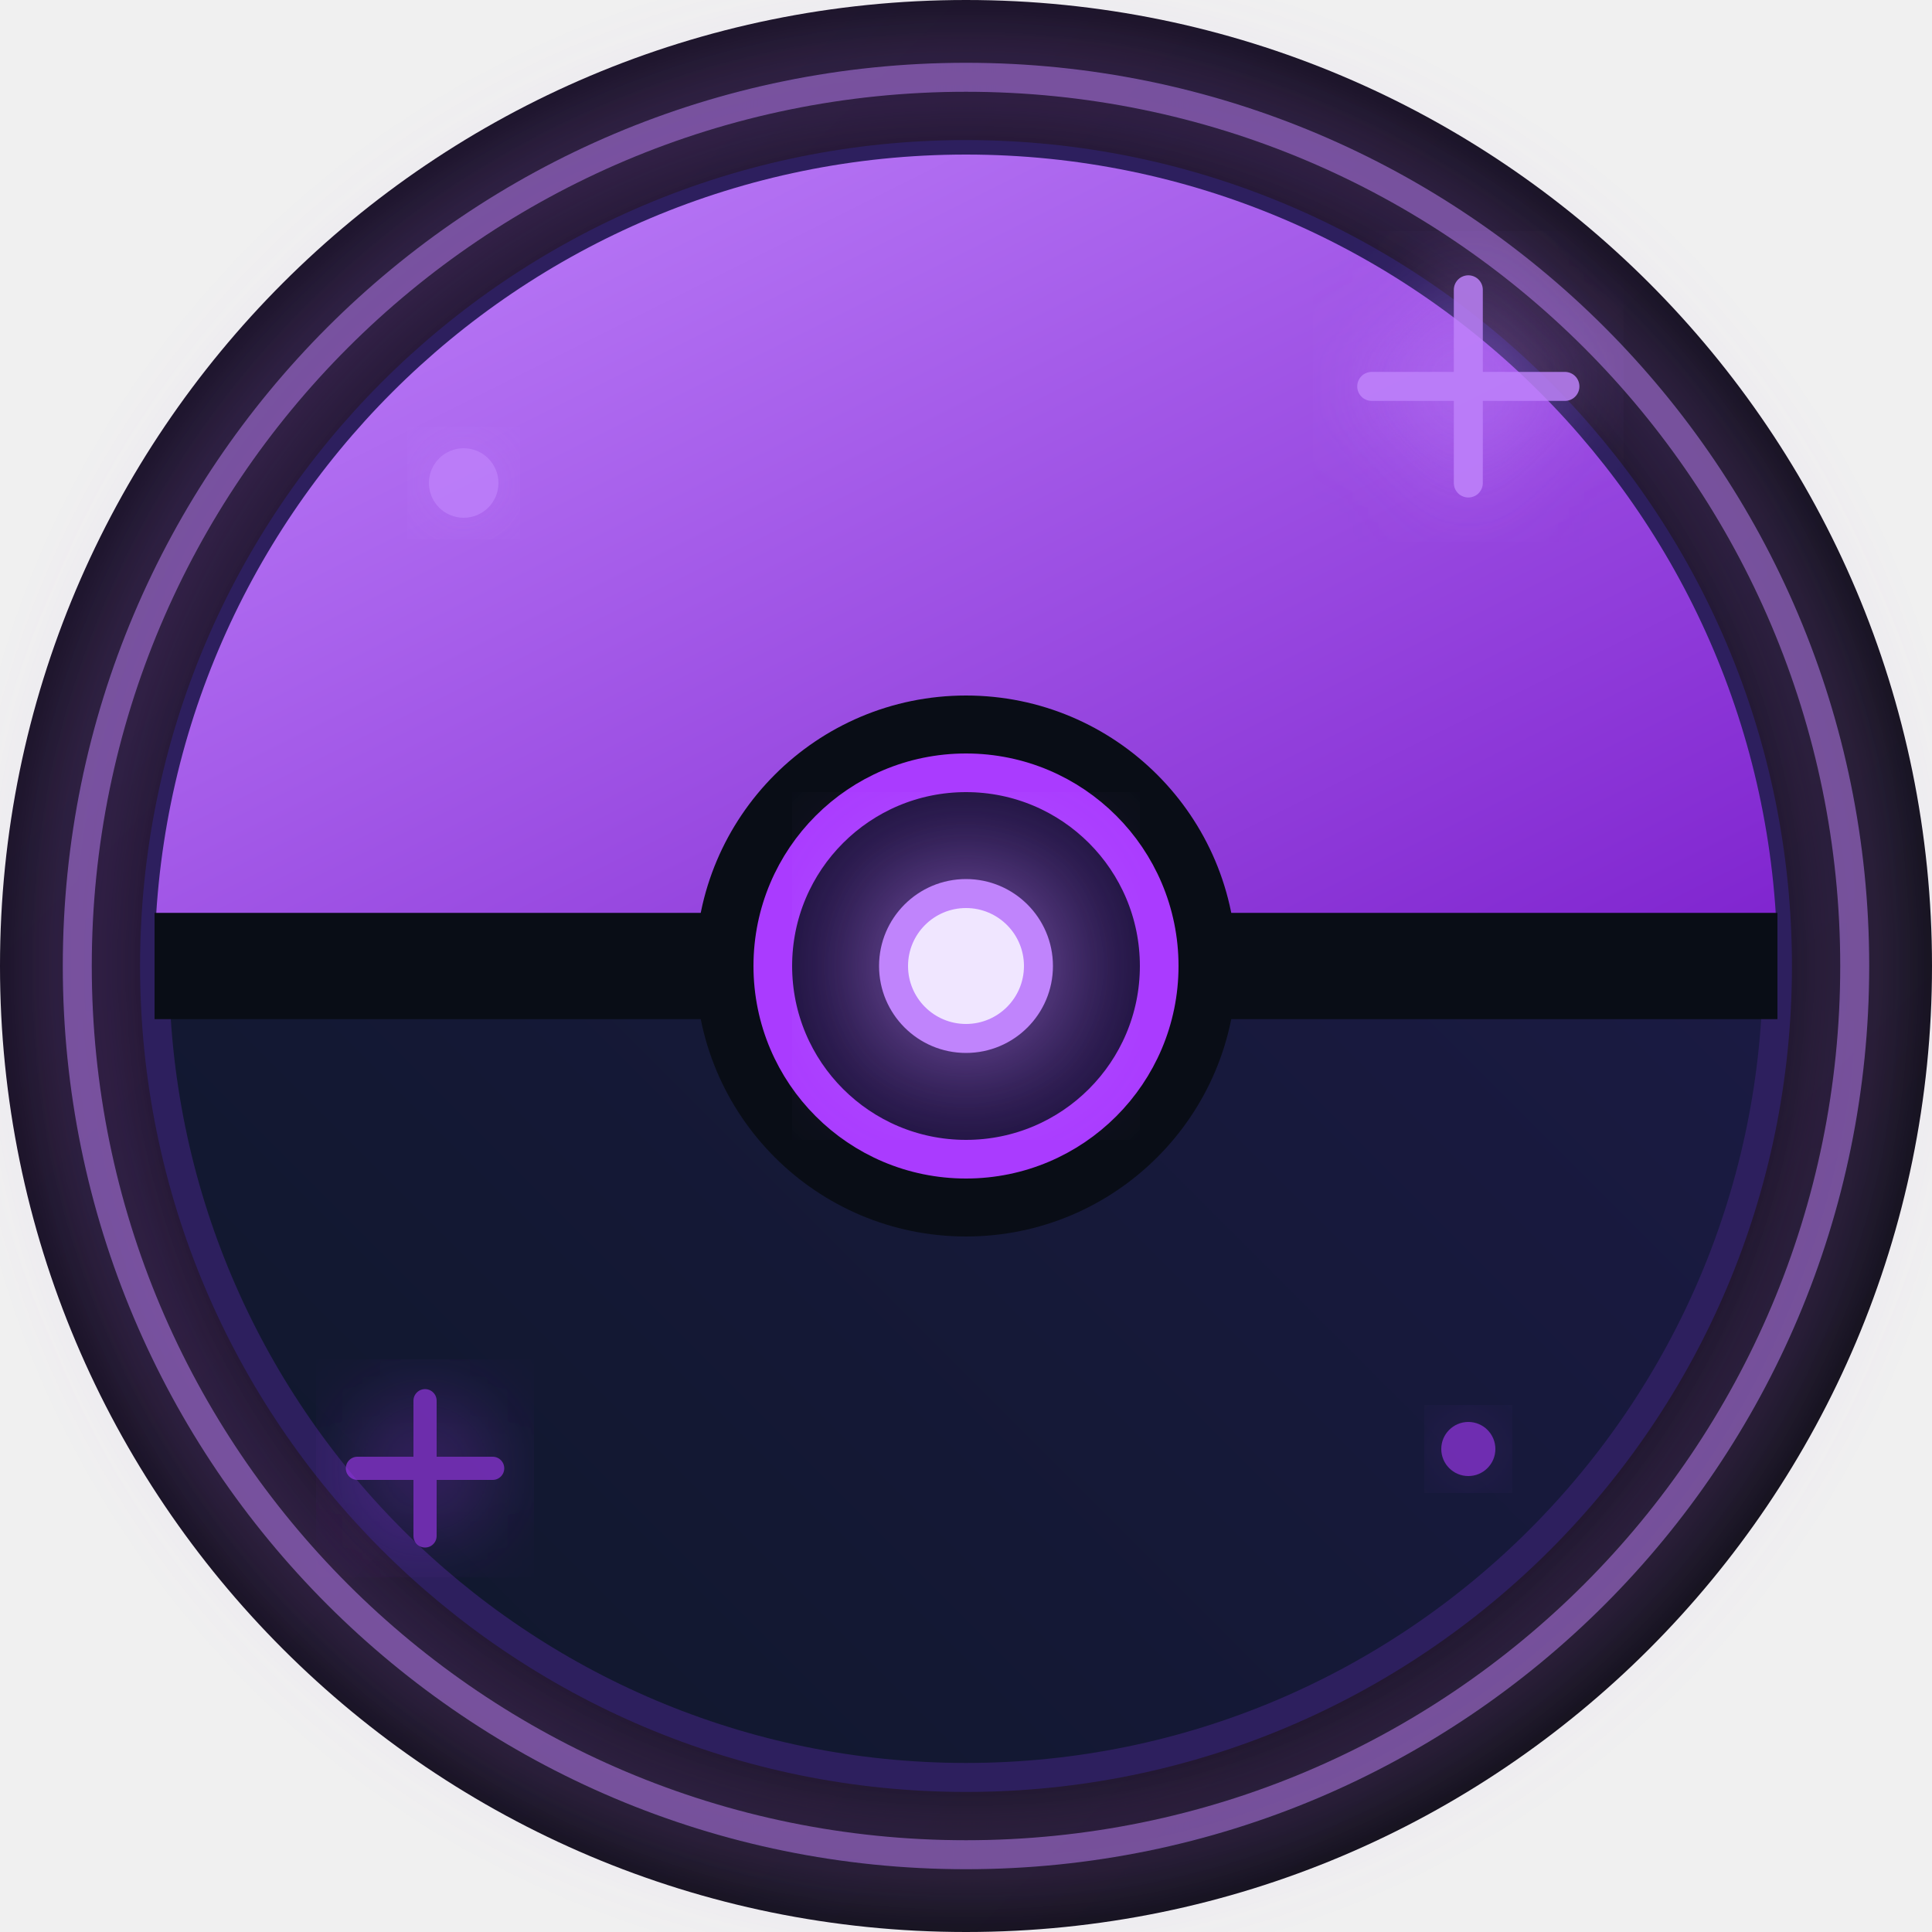
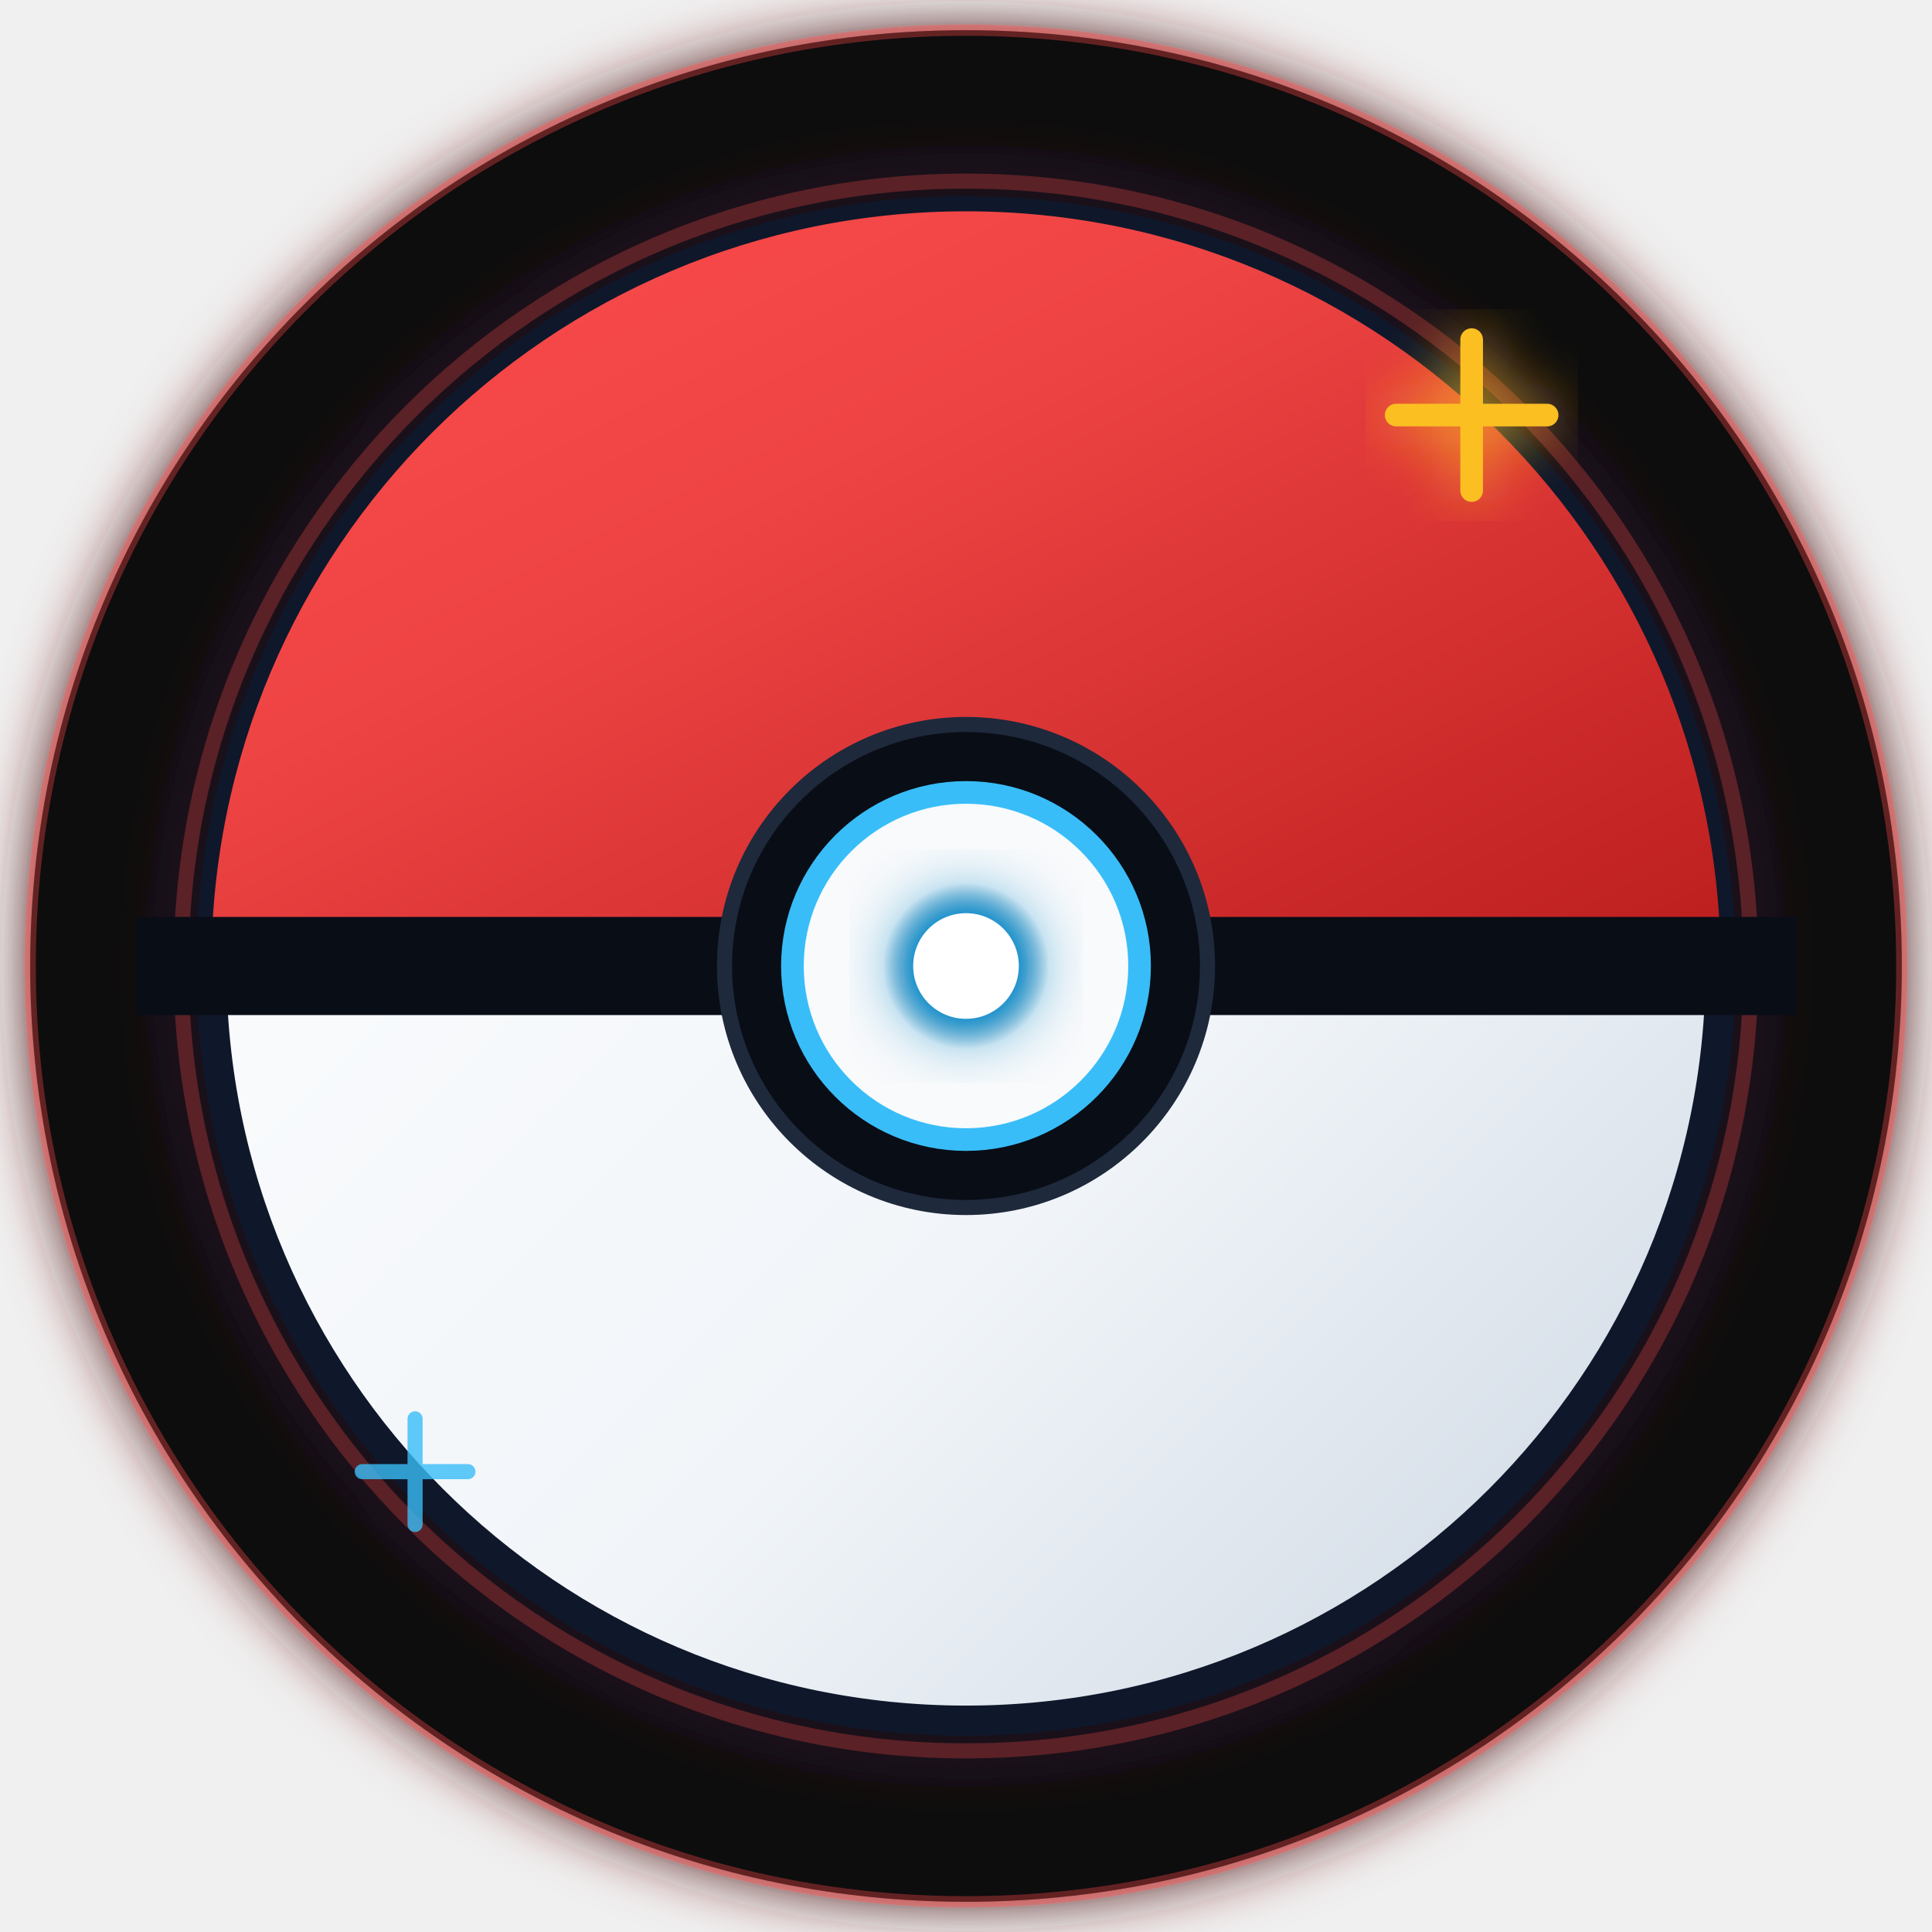
- <svg xmlns="http://www.w3.org/2000/svg" viewBox="0 0 100 100" width="512" height="512">
+ <svg xmlns="http://www.w3.org/2000/svg" viewBox="0 0 512 512" width="512" height="512">
  <defs>
-     <linearGradient id="bg-grad" x1="0%" y1="0%" x2="100%" y2="100%">
-       <stop offset="0%" stop-color="#1a1228" />
-       <stop offset="100%" stop-color="#0f1015" />
+     <radialGradient id="pogo-badge-bg" cx="50%" cy="50%" r="50%">
+       <stop offset="0%" stop-color="#1e1b4b" />
+       <stop offset="70%" stop-color="#0f1015" />
+       <stop offset="100%" stop-color="#090a0f" />
+     </radialGradient>
+     <linearGradient id="pogo-red-top" x1="0%" y1="0%" x2="100%" y2="100%">
+       <stop offset="0%" stop-color="#ff4d4d" />
+       <stop offset="40%" stop-color="#ef4444" />
+       <stop offset="100%" stop-color="#b91c1c" />
    </linearGradient>
-     <linearGradient id="pokeball-top" x1="0%" y1="0%" x2="100%" y2="100%">
-       <stop offset="0%" stop-color="#c084fc" />
-       <stop offset="100%" stop-color="#7e22ce" />
+     <linearGradient id="pogo-white-bot" x1="0%" y1="0%" x2="100%" y2="100%">
+       <stop offset="0%" stop-color="#ffffff" />
+       <stop offset="60%" stop-color="#f1f5f9" />
+       <stop offset="100%" stop-color="#cbd5e1" />
    </linearGradient>
-     <linearGradient id="pokeball-bottom" x1="0%" y1="100%" x2="100%" y2="0%">
-       <stop offset="0%" stop-color="#0f172a" />
-       <stop offset="100%" stop-color="#1e1b4b" />
-     </linearGradient>
-     <radialGradient id="glow-outer" cx="50%" cy="50%" r="50%">
-       <stop offset="0%" stop-color="#aa3bff" stop-opacity="0.35" />
-       <stop offset="100%" stop-color="#aa3bff" stop-opacity="0" />
+     <radialGradient id="pogo-core-glow" cx="50%" cy="50%" r="50%">
+       <stop offset="0%" stop-color="#38bdf8" stop-opacity="1" />
+       <stop offset="60%" stop-color="#0284c7" stop-opacity="0.8" />
+       <stop offset="100%" stop-color="#0369a1" stop-opacity="0" />
    </radialGradient>
-     <filter id="glow-filter" x="-30%" y="-30%" width="160%" height="160%">
-       <feGaussianBlur stdDeviation="2.5" result="blur" />
+     <filter id="pogo-glow" x="-20%" y="-20%" width="140%" height="140%">
+       <feGaussianBlur stdDeviation="8" result="blur" />
      <feComposite in="SourceGraphic" in2="blur" operator="over" />
    </filter>
-     <filter id="strong-glow" x="-50%" y="-50%" width="200%" height="200%">
-       <feGaussianBlur stdDeviation="4" result="blur" />
-       <feComposite in="SourceGraphic" in2="blur" operator="over" />
-     </filter>
-     <clipPath id="ball-clip">
-       <circle cx="50" cy="50" r="42" />
+     <clipPath id="pogo-ball-clip">
+       <circle cx="256" cy="256" r="200" />
    </clipPath>
  </defs>
-   <circle cx="50" cy="50" r="50" fill="url(#bg-grad)" />
-   <circle cx="50" cy="50" r="50" fill="url(#glow-outer)" />
-   <circle cx="50" cy="50" r="46" stroke="#c084fc" stroke-width="1.5" stroke-opacity="0.5" fill="none" filter="url(#glow-filter)" />
-   <circle cx="50" cy="50" r="42" fill="url(#pokeball-bottom)" stroke="#2d1f5e" stroke-width="1.5" />
-   <g clip-path="url(#ball-clip)">
-     <path d="M 8,50 A 42,42 0 0,1 92,50 Z" fill="url(#pokeball-top)" />
+   <circle cx="256" cy="256" r="248" fill="url(#pogo-badge-bg)" stroke="#ef4444" stroke-width="3" stroke-opacity="0.4" filter="url(#pogo-glow)" />
+   <circle cx="256" cy="256" r="208" fill="none" stroke="#ef4444" stroke-width="4" stroke-opacity="0.3" filter="url(#pogo-glow)" />
+   <circle cx="256" cy="256" r="200" fill="url(#pogo-white-bot)" stroke="#0f172a" stroke-width="8" />
+   <g clip-path="url(#pogo-ball-clip)">
+     <path d="M 36,256 A 200,200 0 0,1 476,256 Z" fill="url(#pogo-red-top)" />
  </g>
-   <line x1="8" y1="50" x2="92" y2="50" stroke="#090d16" stroke-width="5.5" />
-   <circle cx="50" cy="50" r="14" fill="#090d16" />
-   <circle cx="50" cy="50" r="10" fill="#1a0f3a" stroke="#aa3bff" stroke-width="2" />
-   <circle cx="50" cy="50" r="4.5" fill="#c084fc" filter="url(#strong-glow)" />
-   <circle cx="50" cy="50" r="3" fill="#f0e6ff" />
-   <g transform="translate(76,20)" opacity="0.85" filter="url(#glow-filter)">
-     <line x1="0" y1="-5" x2="0" y2="5" stroke="#c084fc" stroke-width="1.5" stroke-linecap="round" />
-     <line x1="-5" y1="0" x2="5" y2="0" stroke="#c084fc" stroke-width="1.5" stroke-linecap="round" />
+   <line x1="36" y1="256" x2="476" y2="256" stroke="#090d16" stroke-width="26" />
+   <circle cx="256" cy="256" r="64" fill="#090d16" stroke="#1e293b" stroke-width="4" />
+   <circle cx="256" cy="256" r="46" fill="#f8fafc" stroke="#38bdf8" stroke-width="6" />
+   <circle cx="256" cy="256" r="22" fill="url(#pogo-core-glow)" filter="url(#pogo-glow)" />
+   <circle cx="256" cy="256" r="14" fill="#ffffff" />
+   <g transform="translate(390, 110)" filter="url(#pogo-glow)">
+     <line x1="0" y1="-20" x2="0" y2="20" stroke="#fbbf24" stroke-width="6" stroke-linecap="round" />
+     <line x1="-20" y1="0" x2="20" y2="0" stroke="#fbbf24" stroke-width="6" stroke-linecap="round" />
  </g>
-   <g transform="translate(22,76)" opacity="0.6" filter="url(#glow-filter)">
-     <line x1="0" y1="-3.5" x2="0" y2="3.5" stroke="#aa3bff" stroke-width="1.2" stroke-linecap="round" />
-     <line x1="-3.5" y1="0" x2="3.5" y2="0" stroke="#aa3bff" stroke-width="1.2" stroke-linecap="round" />
+   <g transform="translate(110, 390)" opacity="0.8">
+     <line x1="0" y1="-14" x2="0" y2="14" stroke="#38bdf8" stroke-width="4" stroke-linecap="round" />
+     <line x1="-14" y1="0" x2="14" y2="0" stroke="#38bdf8" stroke-width="4" stroke-linecap="round" />
  </g>
-   <circle cx="24" cy="25" r="1.8" fill="#c084fc" opacity="0.7" filter="url(#glow-filter)" />
-   <circle cx="76" cy="75" r="1.4" fill="#aa3bff" opacity="0.6" filter="url(#glow-filter)" />
</svg>
